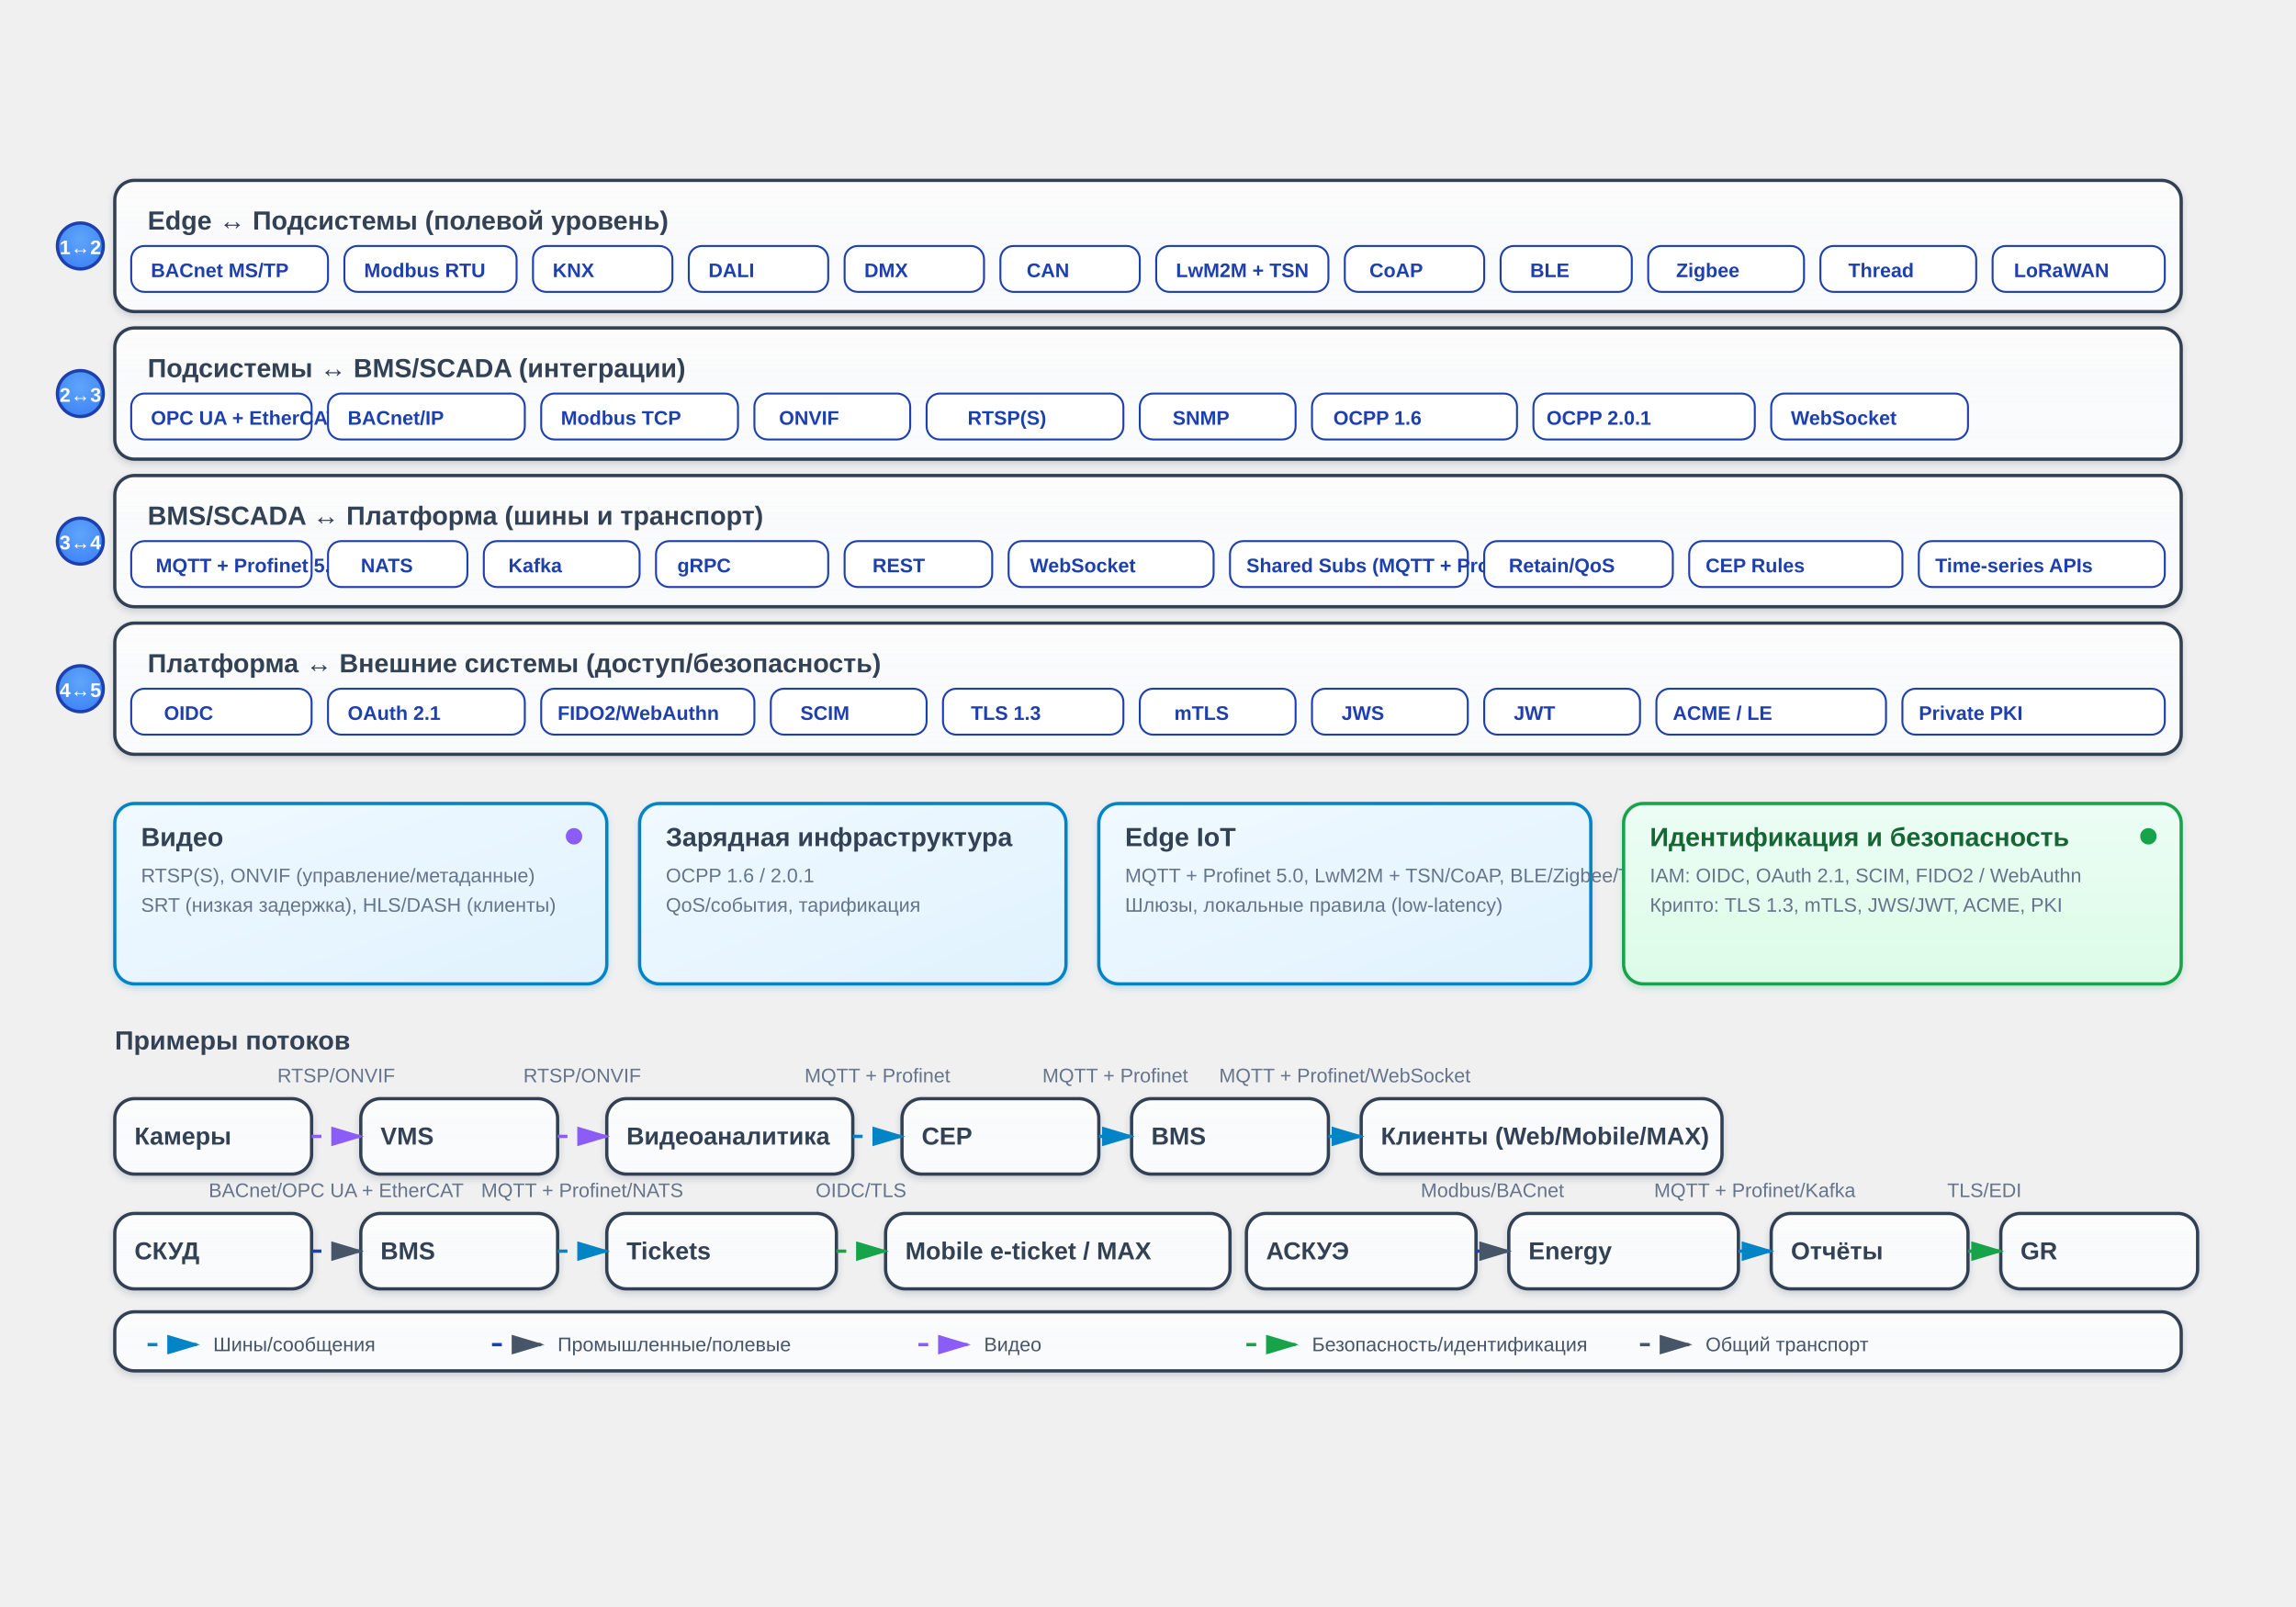
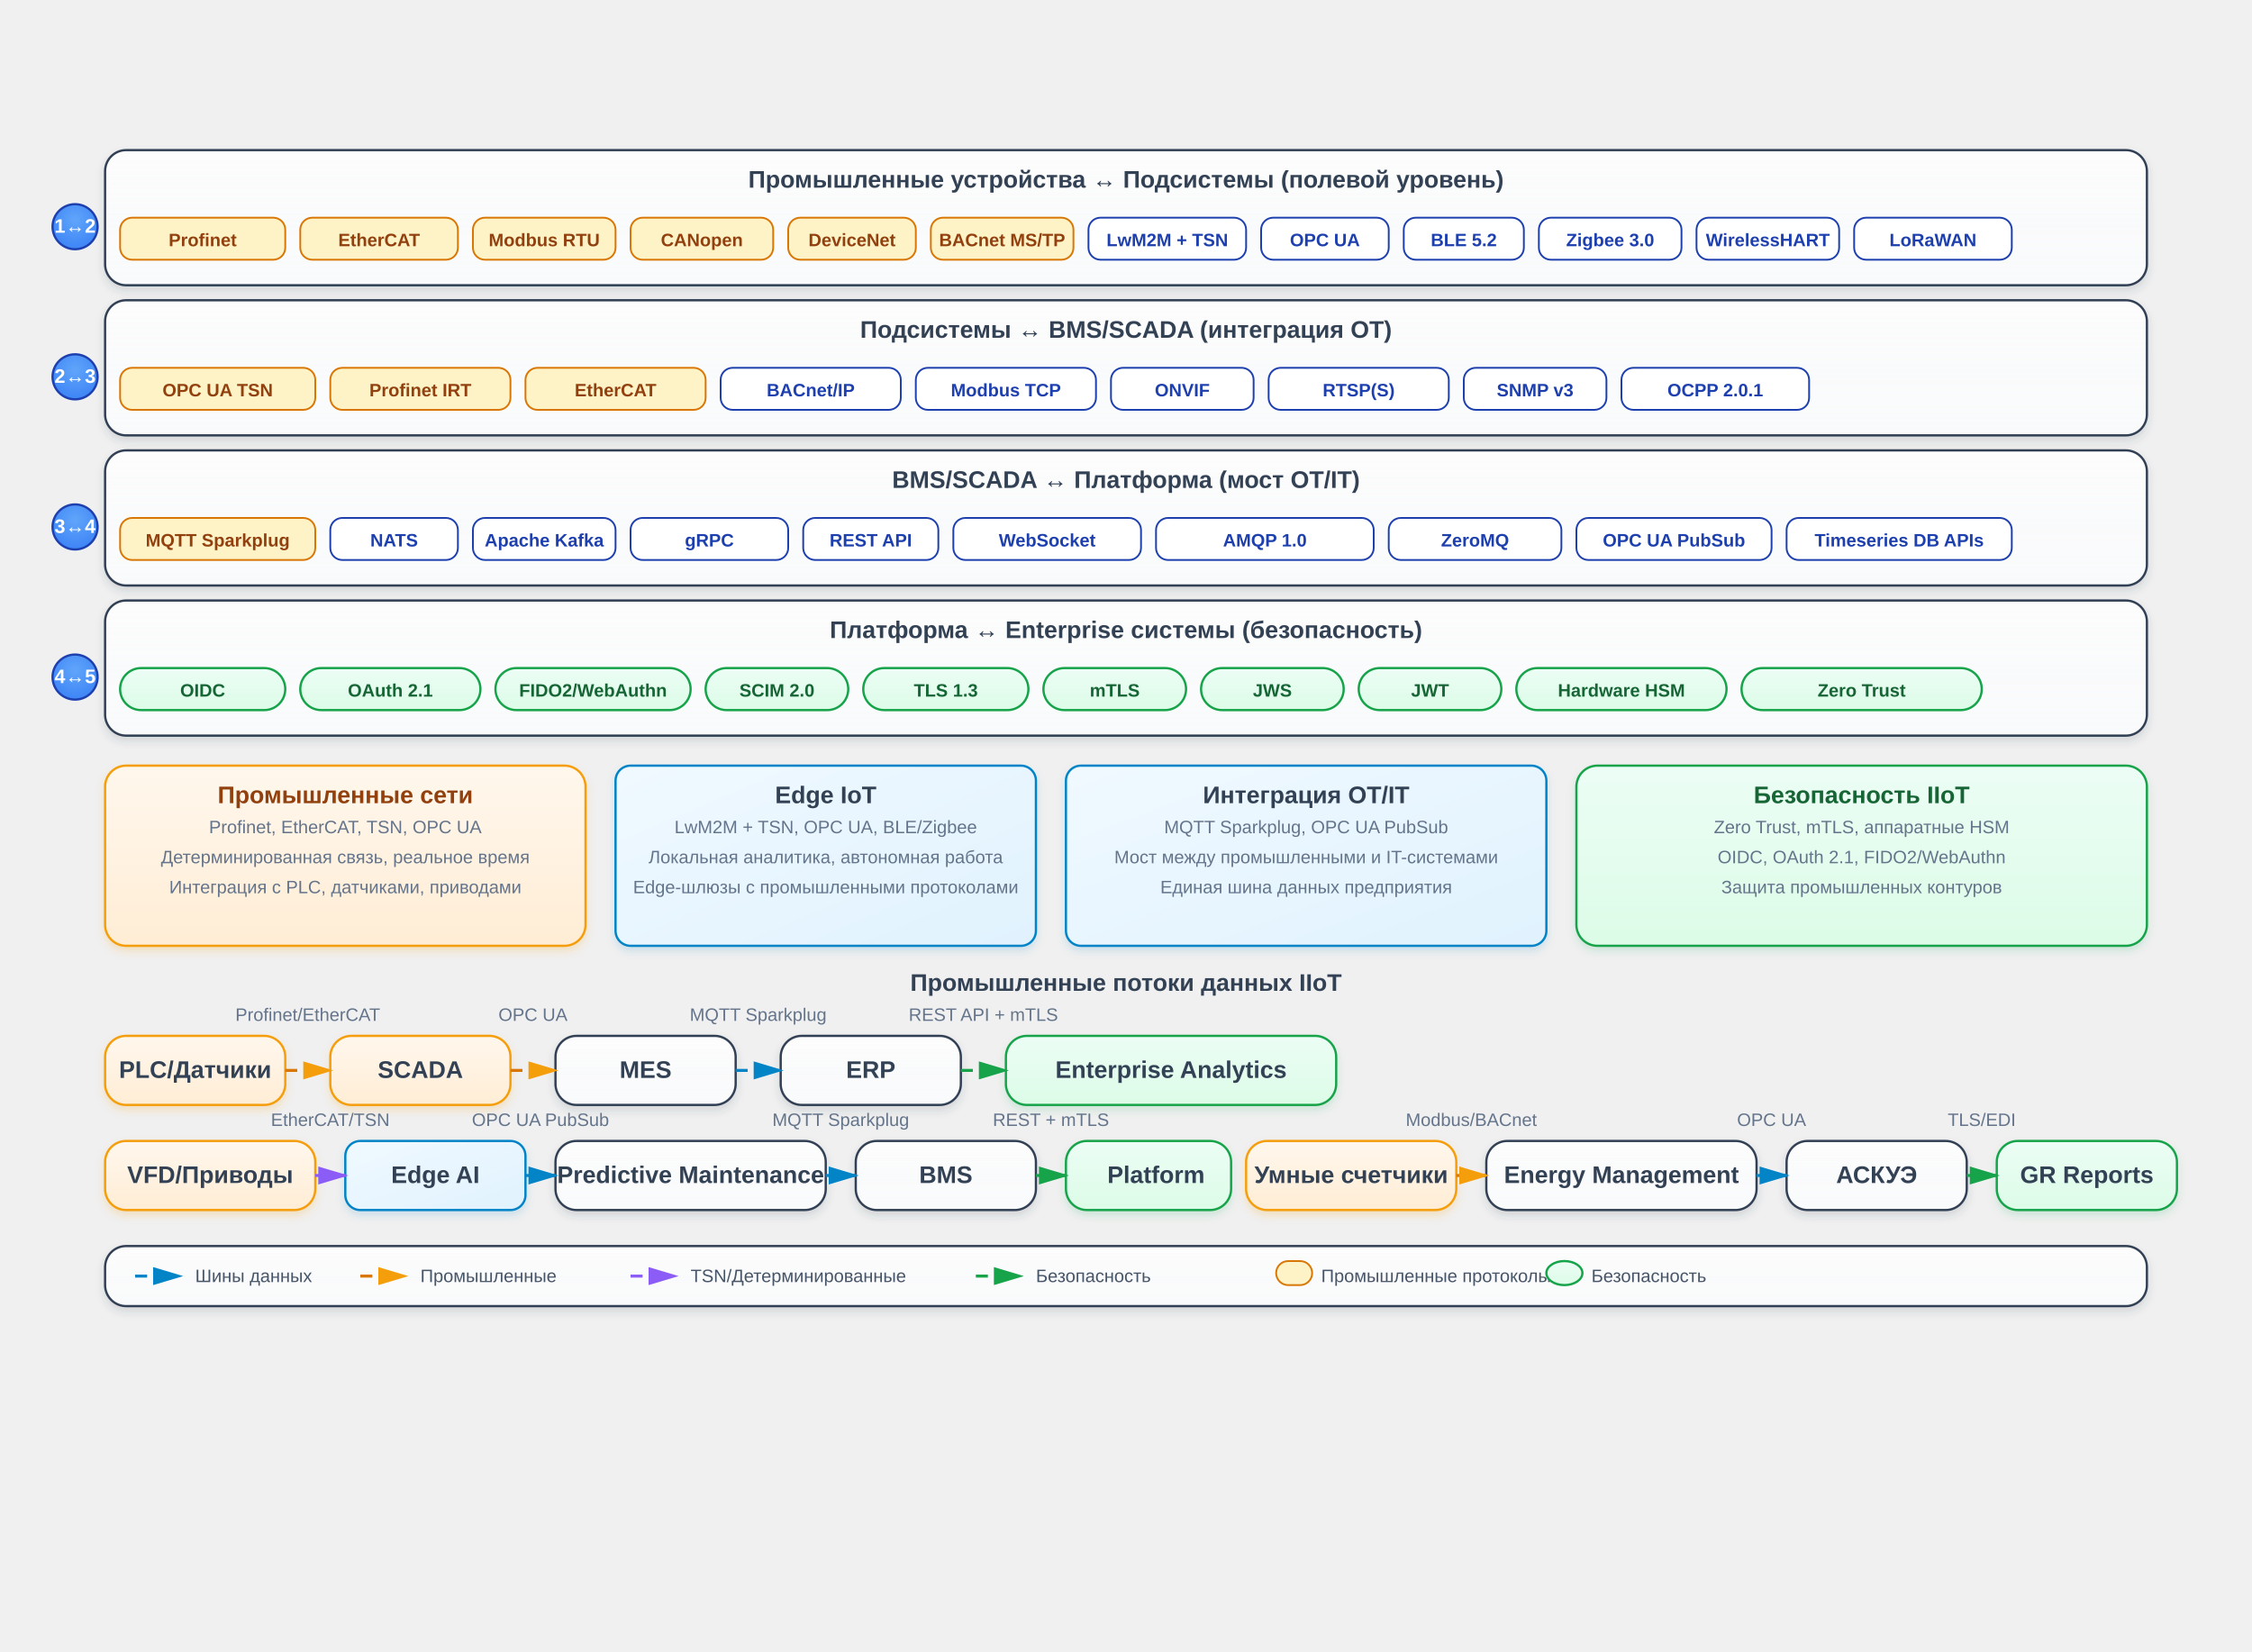
- <svg xmlns="http://www.w3.org/2000/svg" width="100%" height="auto" viewBox="0 0 1400 980" role="img" aria-labelledby="title desc">
+ <svg xmlns="http://www.w3.org/2000/svg" width="100%" height="auto" viewBox="0 0 1500 1100" role="img" aria-labelledby="title desc">
  <defs>
    <linearGradient id="panelGradient" x1="0" y1="0" x2="0" y2="1">
      <stop offset="0%" stop-color="#ffffff" stop-opacity="0.9" />
      <stop offset="100%" stop-color="#f8fafc" stop-opacity="1" />
    </linearGradient>
    <linearGradient id="sideGradient" x1="0" y1="0" x2="1" y2="1">
      <stop offset="0%" stop-color="#f0f9ff" />
      <stop offset="100%" stop-color="#e0f2fe" />
    </linearGradient>
    <linearGradient id="warnGradient" x1="0" y1="0" x2="0" y2="1">
      <stop offset="0%" stop-color="#fff7ed" />
-       <stop offset="100%" stop-color="#fef3c7" />
+       <stop offset="100%" stop-color="#ffedd5" />
    </linearGradient>
    <linearGradient id="successGradient" x1="0" y1="0" x2="0" y2="1">
      <stop offset="0%" stop-color="#ecfdf5" />
      <stop offset="100%" stop-color="#dcfce7" />
    </linearGradient>
    <filter id="shadow-neutral" x="-20%" y="-30%" width="140%" height="160%">
-       <feDropShadow dx="0" dy="2" stdDeviation="2" flood-color="#334155" flood-opacity="0.18" />
+       <feDropShadow dx="0" dy="3" stdDeviation="3" flood-color="#334155" flood-opacity="0.15" />
    </filter>
    <filter id="shadow-side" x="-20%" y="-30%" width="140%" height="160%">
-       <feDropShadow dx="0" dy="2" stdDeviation="2" flood-color="#0284c7" flood-opacity="0.18" />
+       <feDropShadow dx="0" dy="3" stdDeviation="3" flood-color="#0284c7" flood-opacity="0.15" />
    </filter>
    <filter id="shadow-warn" x="-20%" y="-30%" width="140%" height="160%">
-       <feDropShadow dx="0" dy="2" stdDeviation="2" flood-color="#f59e0b" flood-opacity="0.25" />
+       <feDropShadow dx="0" dy="3" stdDeviation="3" flood-color="#f59e0b" flood-opacity="0.2" />
    </filter>
    <filter id="shadow-success" x="-20%" y="-30%" width="140%" height="160%">
-       <feDropShadow dx="0" dy="2" stdDeviation="2" flood-color="#16a34a" flood-opacity="0.18" />
+       <feDropShadow dx="0" dy="3" stdDeviation="3" flood-color="#16a34a" flood-opacity="0.15" />
    </filter>
    <marker id="arrowhead" markerWidth="10" markerHeight="10" refX="9" refY="3" orient="auto">
      <polygon points="0 0, 10 3, 0 6" fill="#475569" />
    </marker>
    <marker id="blue-arrow" markerWidth="10" markerHeight="10" refX="9" refY="3" orient="auto">
      <polygon points="0 0, 10 3, 0 6" fill="#0284c7" />
    </marker>
    <marker id="green-arrow" markerWidth="10" markerHeight="10" refX="9" refY="3" orient="auto">
      <polygon points="0 0, 10 3, 0 6" fill="#16a34a" />
    </marker>
    <marker id="amber-arrow" markerWidth="10" markerHeight="10" refX="9" refY="3" orient="auto">
      <polygon points="0 0, 10 3, 0 6" fill="#f59e0b" />
    </marker>
    <marker id="purple-arrow" markerWidth="10" markerHeight="10" refX="9" refY="3" orient="auto">
      <polygon points="0 0, 10 3, 0 6" fill="#8b5cf6" />
    </marker>
-     <symbol id="badge" viewBox="0 0 30 30">
+     <symbol id="badge" viewBox="0 0 32 32">
      <defs>
        <radialGradient id="badgeGrad" cx="50%" cy="35%" r="70%">
          <stop offset="0%" stop-color="#60a5fa" />
          <stop offset="100%" stop-color="#3b82f6" />
        </radialGradient>
      </defs>
-       <circle cx="15" cy="15" r="14" fill="url(#badgeGrad)" stroke="#1e40af" stroke-width="2" />
+       <circle cx="16" cy="16" r="15" fill="url(#badgeGrad)" stroke="#1e40af" stroke-width="1.5" />
    </symbol>
  </defs>
  <style>
    .title { font: 700 24px "Segoe UI", Arial, sans-serif; fill: #1e293b; text-anchor: middle; }
    .section-t { font: 700 16px "Segoe UI", Arial, sans-serif; fill: #334155; }
-     .process-t { font: 600 15px "Segoe UI", Arial, sans-serif; fill: #334155; }
+     .process-t { font: 600 16px "Segoe UI", Arial, sans-serif; fill: #334155; }
    .detail-t { font: 12px "Segoe UI", Arial, sans-serif; fill: #64748b; }
    .legend-t { font: 12px "Segoe UI", Arial, sans-serif; fill: #475569; }

    .card { transition: transform 200ms ease, filter 200ms ease; }
-     .card:hover { transform: translateY(-2px); }
- 
-     .panel { fill: url(#panelGradient); stroke: #334155; stroke-width: 2; rx: 12; ry: 12; }
-     .side-panel { fill: url(#sideGradient); stroke: #0284c7; stroke-width: 2; rx: 12; ry: 12; }
-     .warn-panel { fill: url(#warnGradient); stroke: #f59e0b; stroke-width: 2; rx: 12; ry: 12; }
-     .success-panel { fill: url(#successGradient); stroke: #16a34a; stroke-width: 2; rx: 12; ry: 12; }
+     .card:hover { transform: translateY(-2px); filter: brightness(1.05); }
+ 
+     .panel { fill: url(#panelGradient); stroke: #334155; stroke-width: 1.5; rx: 14; ry: 14; }
+     .side-panel { fill: url(#sideGradient); stroke: #0284c7; stroke-width: 1.5; rx: 10; ry: 10; }
+     .warn-panel { fill: url(#warnGradient); stroke: #f59e0b; stroke-width: 1.5; rx: 14; ry: 14; }
+     .success-panel { fill: url(#successGradient); stroke: #16a34a; stroke-width: 1.5; rx: 14; ry: 14; }

    .chip { fill: #ffffff; stroke: #1e40af; stroke-width: 1.2; rx: 8; ry: 8; }
-     .chip-t { font: 600 12px "Segoe UI", Arial, sans-serif; fill: #1e40af; }
+     .chip-t { font: 600 12px "Segoe UI", Arial, sans-serif; fill: #1e40af; text-anchor: middle; }
+     .industrial-chip { fill: #fef3c7; stroke: #d97706; stroke-width: 1.2; rx: 8; ry: 8; }
+     .industrial-t { font: 600 12px "Segoe UI", Arial, sans-serif; fill: #92400e; text-anchor: middle; }

    .arrow { stroke: #475569; stroke-width: 2; fill: none; marker-end: url(#arrowhead); }
    .bus-arrow { stroke: #0284c7; stroke-width: 2; fill: none; marker-end: url(#blue-arrow); }
    .sec-arrow { stroke: #16a34a; stroke-width: 2; fill: none; marker-end: url(#green-arrow); }
-     .ind-arrow { stroke: #1e40af; stroke-width: 2; fill: none; marker-end: url(#arrowhead); stroke-dasharray: 6 6; }
-     .vid-arrow { stroke: #8b5cf6; stroke-width: 2; fill: none; marker-end: url(#purple-arrow); }
- 
-     .flow-anim { stroke-dasharray: 6 8; animation: flow 2.8s linear infinite; }
-     .flow-anim.fast { animation-duration: 1.8s; }
-     .pulse { transform-box: fill-box; animation: pulse 2.2s ease-in-out infinite; transform-origin: 50% 50%; }
-     .pop-in { animation: pop 480ms cubic-bezier(.2,.8,.2,1) both; }
+     .ind-arrow { stroke: #d97706; stroke-width: 2; fill: none; marker-end: url(#amber-arrow); stroke-dasharray: 6 6; }
+     .tsn-arrow { stroke: #8b5cf6; stroke-width: 2; fill: none; marker-end: url(#purple-arrow); }
+ 
+     .flow-anim { stroke-dasharray: 8 10; animation: flow 2.5s linear infinite; }
+     .flow-anim.fast { animation-duration: 1.5s; }
+     .pulse { transform-box: fill-box; animation: pulse 2s ease-in-out infinite; transform-origin: 50% 50%; }
+     .pop-in { animation: pop 500ms cubic-bezier(.2,.8,.2,1) both; }
    .blink { animation: blink 1.6s step-end infinite; }

-     @keyframes flow { to { stroke-dashoffset: -28; } }
-     @keyframes pulse { 0%,100%{opacity:.35;transform:scale(1)} 50%{opacity:.9;transform:scale(1.2)} }
-     @keyframes pop { 0%{opacity:0;transform:translateY(6px) scale(.95)} 100%{opacity:1;transform:translateY(0) scale(1)} }
+     @keyframes flow { to { stroke-dashoffset: -36; } }
+     @keyframes pulse { 0%,100%{opacity:.4;transform:scale(1)} 50%{opacity:1;transform:scale(1.15)} }
+     @keyframes pop { 0%{opacity:0;transform:translateY(8px) scale(.95)} 100%{opacity:1;transform:translateY(0) scale(1)} }
    @keyframes blink { 0%{opacity:0} 50%{opacity:1} 100%{opacity:0} }
    @media (prefers-reduced-motion: reduce) { .flow-anim, .pulse, .pop-in, .blink { animation: none !important; } }
  </style>
  <g class="card pop-in" style="animation-delay:.04s" aria-label="Edge ↔ Подсистемы">
-     <rect class="panel" x="70" y="110" width="1260" height="80" filter="url(#shadow-neutral)" />
-     <text x="90" y="140" class="section-t">Edge ↔ Подсистемы (полевой уровень)</text>
-     <g transform="translate(80,150)">
-       <rect class="chip" x="0" y="0" width="120" height="28" />
-       <text x="12" y="19" class="chip-t">BACnet MS/TP</text>
-       <rect class="chip" x="130" y="0" width="105" height="28" />
-       <text x="142" y="19" class="chip-t">Modbus RTU</text>
-       <rect class="chip" x="245" y="0" width="85" height="28" />
-       <text x="257" y="19" class="chip-t">KNX</text>
-       <rect class="chip" x="340" y="0" width="85" height="28" />
-       <text x="352" y="19" class="chip-t">DALI</text>
-       <rect class="chip" x="435" y="0" width="85" height="28" />
-       <text x="447" y="19" class="chip-t">DMX</text>
-       <rect class="chip" x="530" y="0" width="85" height="28" />
-       <text x="546" y="19" class="chip-t">CAN</text>
-       <rect class="chip" x="625" y="0" width="105" height="28" />
-       <text x="637" y="19" class="chip-t">LwM2M + TSN</text>
-       <rect class="chip" x="740" y="0" width="85" height="28" />
-       <text x="755" y="19" class="chip-t">CoAP</text>
-       <rect class="chip" x="835" y="0" width="80" height="28" />
-       <text x="853" y="19" class="chip-t">BLE</text>
-       <rect class="chip" x="925" y="0" width="95" height="28" />
-       <text x="942" y="19" class="chip-t">Zigbee</text>
-       <rect class="chip" x="1030" y="0" width="95" height="28" />
-       <text x="1047" y="19" class="chip-t">Thread</text>
-       <rect class="chip" x="1135" y="0" width="105" height="28" />
-       <text x="1148" y="19" class="chip-t">LoRaWAN</text>
+     <rect class="panel" x="70" y="100" width="1360" height="90" filter="url(#shadow-neutral)" />
+     <text x="750" y="125" class="section-t" text-anchor="middle">Промышленные устройства ↔ Подсистемы (полевой уровень)</text>
+     <g transform="translate(80,145)">
+       <rect class="industrial-chip" x="0" y="0" width="110" height="28" />
+       <text x="55" y="19" class="industrial-t">Profinet</text>
+       <rect class="industrial-chip" x="120" y="0" width="105" height="28" />
+       <text x="172.5" y="19" class="industrial-t">EtherCAT</text>
+       <rect class="industrial-chip" x="235" y="0" width="95" height="28" />
+       <text x="282.5" y="19" class="industrial-t">Modbus RTU</text>
+       <rect class="industrial-chip" x="340" y="0" width="95" height="28" />
+       <text x="387.5" y="19" class="industrial-t">CANopen</text>
+       <rect class="industrial-chip" x="445" y="0" width="85" height="28" />
+       <text x="487.5" y="19" class="industrial-t">DeviceNet</text>
+       <rect class="industrial-chip" x="540" y="0" width="95" height="28" />
+       <text x="587.5" y="19" class="industrial-t">BACnet MS/TP</text>
+       <rect class="chip" x="645" y="0" width="105" height="28" />
+       <text x="697.5" y="19" class="chip-t">LwM2M + TSN</text>
+       <rect class="chip" x="760" y="0" width="85" height="28" />
+       <text x="802.5" y="19" class="chip-t">OPC UA</text>
+       <rect class="chip" x="855" y="0" width="80" height="28" />
+       <text x="895" y="19" class="chip-t">BLE 5.2</text>
+       <rect class="chip" x="945" y="0" width="95" height="28" />
+       <text x="992.5" y="19" class="chip-t">Zigbee 3.0</text>
+       <rect class="chip" x="1050" y="0" width="95" height="28" />
+       <text x="1097.5" y="19" class="chip-t">WirelessHART</text>
+       <rect class="chip" x="1155" y="0" width="105" height="28" />
+       <text x="1207.5" y="19" class="chip-t">LoRaWAN</text>
    </g>
  </g>
  <g class="card pop-in" style="animation-delay:.08s" aria-label="Подсистемы ↔ BMS/SCADA">
-     <rect class="panel" x="70" y="200" width="1260" height="80" filter="url(#shadow-neutral)" />
-     <text x="90" y="230" class="section-t">Подсистемы ↔ BMS/SCADA (интеграции)</text>
-     <g transform="translate(80,240)">
-       <rect class="chip" x="0" y="0" width="110" height="28" />
-       <text x="12" y="19" class="chip-t">OPC UA + EtherCAT</text>
-       <rect class="chip" x="120" y="0" width="120" height="28" />
-       <text x="132" y="19" class="chip-t">BACnet/IP</text>
-       <rect class="chip" x="250" y="0" width="120" height="28" />
-       <text x="262" y="19" class="chip-t">Modbus TCP</text>
-       <rect class="chip" x="380" y="0" width="95" height="28" />
-       <text x="395" y="19" class="chip-t">ONVIF</text>
-       <rect class="chip" x="485" y="0" width="120" height="28" />
-       <text x="510" y="19" class="chip-t">RTSP(S)</text>
-       <rect class="chip" x="615" y="0" width="95" height="28" />
-       <text x="635" y="19" class="chip-t">SNMP</text>
-       <rect class="chip" x="720" y="0" width="125" height="28" />
-       <text x="733" y="19" class="chip-t">OCPP 1.6</text>
-       <rect class="chip" x="855" y="0" width="135" height="28" />
-       <text x="863" y="19" class="chip-t">OCPP 2.0.1</text>
-       <rect class="chip" x="1000" y="0" width="120" height="28" />
-       <text x="1012" y="19" class="chip-t">WebSocket</text>
+     <rect class="panel" x="70" y="200" width="1360" height="90" filter="url(#shadow-neutral)" />
+     <text x="750" y="225" class="section-t" text-anchor="middle">Подсистемы ↔ BMS/SCADA (интеграция OT)</text>
+     <g transform="translate(80,245)">
+       <rect class="industrial-chip" x="0" y="0" width="130" height="28" />
+       <text x="65" y="19" class="industrial-t">OPC UA TSN</text>
+       <rect class="industrial-chip" x="140" y="0" width="120" height="28" />
+       <text x="200" y="19" class="industrial-t">Profinet IRT</text>
+       <rect class="industrial-chip" x="270" y="0" width="120" height="28" />
+       <text x="330" y="19" class="industrial-t">EtherCAT</text>
+       <rect class="chip" x="400" y="0" width="120" height="28" />
+       <text x="460" y="19" class="chip-t">BACnet/IP</text>
+       <rect class="chip" x="530" y="0" width="120" height="28" />
+       <text x="590" y="19" class="chip-t">Modbus TCP</text>
+       <rect class="chip" x="660" y="0" width="95" height="28" />
+       <text x="707.5" y="19" class="chip-t">ONVIF</text>
+       <rect class="chip" x="765" y="0" width="120" height="28" />
+       <text x="825" y="19" class="chip-t">RTSP(S)</text>
+       <rect class="chip" x="895" y="0" width="95" height="28" />
+       <text x="942.5" y="19" class="chip-t">SNMP v3</text>
+       <rect class="chip" x="1000" y="0" width="125" height="28" />
+       <text x="1062.5" y="19" class="chip-t">OCPP 2.0.1</text>
    </g>
  </g>
  <g class="card pop-in" style="animation-delay:.12s" aria-label="BMS ↔ Платформа">
-     <rect class="panel" x="70" y="290" width="1260" height="80" filter="url(#shadow-neutral)" />
-     <text x="90" y="320" class="section-t">BMS/SCADA ↔ Платформа (шины и транспорт)</text>
-     <g transform="translate(80,330)">
-       <rect class="chip" x="0" y="0" width="110" height="28" />
-       <text x="15" y="19" class="chip-t">MQTT + Profinet 5.0</text>
-       <rect class="chip" x="120" y="0" width="85" height="28" />
-       <text x="140" y="19" class="chip-t">NATS</text>
-       <rect class="chip" x="215" y="0" width="95" height="28" />
-       <text x="230" y="19" class="chip-t">Kafka</text>
-       <rect class="chip" x="320" y="0" width="105" height="28" />
-       <text x="333" y="19" class="chip-t">gRPC</text>
-       <rect class="chip" x="435" y="0" width="90" height="28" />
-       <text x="452" y="19" class="chip-t">REST</text>
-       <rect class="chip" x="535" y="0" width="125" height="28" />
-       <text x="548" y="19" class="chip-t">WebSocket</text>
-       <rect class="chip" x="670" y="0" width="145" height="28" />
-       <text x="680" y="19" class="chip-t">Shared Subs (MQTT + Profinet)</text>
-       <rect class="chip" x="825" y="0" width="115" height="28" />
-       <text x="840" y="19" class="chip-t">Retain/QoS</text>
-       <rect class="chip" x="950" y="0" width="130" height="28" />
-       <text x="960" y="19" class="chip-t">CEP Rules</text>
-       <rect class="chip" x="1090" y="0" width="150" height="28" />
-       <text x="1100" y="19" class="chip-t">Time-series APIs</text>
+     <rect class="panel" x="70" y="300" width="1360" height="90" filter="url(#shadow-neutral)" />
+     <text x="750" y="325" class="section-t" text-anchor="middle">BMS/SCADA ↔ Платформа (мост OT/IT)</text>
+     <g transform="translate(80,345)">
+       <rect class="industrial-chip" x="0" y="0" width="130" height="28" />
+       <text x="65" y="19" class="industrial-t">MQTT Sparkplug</text>
+       <rect class="chip" x="140" y="0" width="85" height="28" />
+       <text x="182.5" y="19" class="chip-t">NATS</text>
+       <rect class="chip" x="235" y="0" width="95" height="28" />
+       <text x="282.5" y="19" class="chip-t">Apache Kafka</text>
+       <rect class="chip" x="340" y="0" width="105" height="28" />
+       <text x="392.5" y="19" class="chip-t">gRPC</text>
+       <rect class="chip" x="455" y="0" width="90" height="28" />
+       <text x="500" y="19" class="chip-t">REST API</text>
+       <rect class="chip" x="555" y="0" width="125" height="28" />
+       <text x="617.5" y="19" class="chip-t">WebSocket</text>
+       <rect class="chip" x="690" y="0" width="145" height="28" />
+       <text x="762.5" y="19" class="chip-t">AMQP 1.0</text>
+       <rect class="chip" x="845" y="0" width="115" height="28" />
+       <text x="902.5" y="19" class="chip-t">ZeroMQ</text>
+       <rect class="chip" x="970" y="0" width="130" height="28" />
+       <text x="1035" y="19" class="chip-t">OPC UA PubSub</text>
+       <rect class="chip" x="1110" y="0" width="150" height="28" />
+       <text x="1185" y="19" class="chip-t">Timeseries DB APIs</text>
    </g>
  </g>
  <g class="card pop-in" style="animation-delay:.16s" aria-label="Платформа ↔ Внешние системы">
-     <rect class="panel" x="70" y="380" width="1260" height="80" filter="url(#shadow-neutral)" />
-     <text x="90" y="410" class="section-t">Платформа ↔ Внешние системы (доступ/безопасность)</text>
-     <g transform="translate(80,420)">
-       <rect class="chip" x="0" y="0" width="110" height="28" />
-       <text x="20" y="19" class="chip-t">OIDC</text>
-       <rect class="chip" x="120" y="0" width="120" height="28" />
-       <text x="132" y="19" class="chip-t">OAuth 2.1</text>
-       <rect class="chip" x="250" y="0" width="130" height="28" />
-       <text x="260" y="19" class="chip-t">FIDO2/WebAuthn</text>
-       <rect class="chip" x="390" y="0" width="95" height="28" />
-       <text x="408" y="19" class="chip-t">SCIM</text>
-       <rect class="chip" x="495" y="0" width="110" height="28" />
-       <text x="512" y="19" class="chip-t">TLS 1.3</text>
-       <rect class="chip" x="615" y="0" width="95" height="28" />
-       <text x="636" y="19" class="chip-t">mTLS</text>
-       <rect class="chip" x="720" y="0" width="95" height="28" />
-       <text x="738" y="19" class="chip-t">JWS</text>
-       <rect class="chip" x="825" y="0" width="95" height="28" />
-       <text x="843" y="19" class="chip-t">JWT</text>
-       <rect class="chip" x="930" y="0" width="140" height="28" />
-       <text x="940" y="19" class="chip-t">ACME / LE</text>
-       <rect class="chip" x="1080" y="0" width="160" height="28" />
-       <text x="1090" y="19" class="chip-t">Private PKI</text>
+     <rect class="panel" x="70" y="400" width="1360" height="90" filter="url(#shadow-neutral)" />
+     <text x="750" y="425" class="section-t" text-anchor="middle">Платформа ↔ Enterprise системы (безопасность)</text>
+     <g transform="translate(80,445)">
+       <rect class="success-panel" x="0" y="0" width="110" height="28" />
+       <text x="55" y="19" class="chip-t" style="fill:#166534">OIDC</text>
+       <rect class="success-panel" x="120" y="0" width="120" height="28" />
+       <text x="180" y="19" class="chip-t" style="fill:#166534">OAuth 2.1</text>
+       <rect class="success-panel" x="250" y="0" width="130" height="28" />
+       <text x="315" y="19" class="chip-t" style="fill:#166534">FIDO2/WebAuthn</text>
+       <rect class="success-panel" x="390" y="0" width="95" height="28" />
+       <text x="437.5" y="19" class="chip-t" style="fill:#166534">SCIM 2.0</text>
+       <rect class="success-panel" x="495" y="0" width="110" height="28" />
+       <text x="550" y="19" class="chip-t" style="fill:#166534">TLS 1.3</text>
+       <rect class="success-panel" x="615" y="0" width="95" height="28" />
+       <text x="662.5" y="19" class="chip-t" style="fill:#166534">mTLS</text>
+       <rect class="success-panel" x="720" y="0" width="95" height="28" />
+       <text x="767.5" y="19" class="chip-t" style="fill:#166534">JWS</text>
+       <rect class="success-panel" x="825" y="0" width="95" height="28" />
+       <text x="872.5" y="19" class="chip-t" style="fill:#166534">JWT</text>
+       <rect class="success-panel" x="930" y="0" width="140" height="28" />
+       <text x="1000" y="19" class="chip-t" style="fill:#166534">Hardware HSM</text>
+       <rect class="success-panel" x="1080" y="0" width="160" height="28" />
+       <text x="1160" y="19" class="chip-t" style="fill:#166534">Zero Trust</text>
    </g>
  </g>
  <g id="side-families" class="pop-in" style="animation-delay:.18s">
-     <g transform="translate(70,490)">
-       <rect class="side-panel" x="0" y="0" width="300" height="110" filter="url(#shadow-side)" />
-       <text x="16" y="26" class="section-t">Видео</text>
-       <text x="16" y="48" class="detail-t">RTSP(S), ONVIF (управление/метаданные)</text>
-       <text x="16" y="66" class="detail-t">SRT (низкая задержка), HLS/DASH (клиенты)</text>
-       <circle cx="280" cy="20" r="5" fill="#8b5cf6" class="pulse" />
-     </g>
-     <g transform="translate(390,490)">
-       <rect class="side-panel" x="0" y="0" width="260" height="110" filter="url(#shadow-side)" />
-       <text x="16" y="26" class="section-t">Зарядная инфраструктура</text>
-       <text x="16" y="48" class="detail-t">OCPP 1.6 / 2.0.1</text>
-       <text x="16" y="66" class="detail-t">QoS/события, тарификация</text>
-     </g>
-     <g transform="translate(670,490)">
-       <rect class="side-panel" x="0" y="0" width="300" height="110" filter="url(#shadow-side)" />
-       <text x="16" y="26" class="section-t">Edge IoT</text>
-       <text x="16" y="48" class="detail-t">MQTT + Profinet 5.0, LwM2M + TSN/CoAP, BLE/Zigbee/Thread</text>
-       <text x="16" y="66" class="detail-t">Шлюзы, локальные правила (low-latency)</text>
-     </g>
-     <g transform="translate(990,490)">
-       <rect class="success-panel" x="0" y="0" width="340" height="110" filter="url(#shadow-success)" />
-       <text x="16" y="26" class="section-t" style="fill:#166534">Идентификация и безопасность</text>
-       <text x="16" y="48" class="detail-t">IAM: OIDC, OAuth 2.1, SCIM, FIDO2 / WebAuthn</text>
-       <text x="16" y="66" class="detail-t">Крипто: TLS 1.3, mTLS, JWS/JWT, ACME, PKI</text>
-       <circle cx="320" cy="20" r="5" fill="#16a34a" class="blink" />
+     <g class="card">
+       <rect class="warn-panel" x="70" y="510" width="320" height="120" filter="url(#shadow-warn)" />
+       <text x="230" y="535" class="section-t" text-anchor="middle" style="fill:#92400e">Промышленные сети</text>
+       <text x="230" y="555" class="detail-t" text-anchor="middle">Profinet, EtherCAT, TSN, OPC UA</text>
+       <text x="230" y="575" class="detail-t" text-anchor="middle">Детерминированная связь, реальное время</text>
+       <text x="230" y="595" class="detail-t" text-anchor="middle">Интеграция с PLC, датчиками, приводами</text>
+     </g>
+     <g class="card">
+       <rect class="side-panel" x="410" y="510" width="280" height="120" filter="url(#shadow-side)" />
+       <text x="550" y="535" class="section-t" text-anchor="middle">Edge IoT</text>
+       <text x="550" y="555" class="detail-t" text-anchor="middle">LwM2M + TSN, OPC UA, BLE/Zigbee</text>
+       <text x="550" y="575" class="detail-t" text-anchor="middle">Локальная аналитика, автономная работа</text>
+       <text x="550" y="595" class="detail-t" text-anchor="middle">Edge-шлюзы с промышленными протоколами</text>
+     </g>
+     <g class="card">
+       <rect class="side-panel" x="710" y="510" width="320" height="120" filter="url(#shadow-side)" />
+       <text x="870" y="535" class="section-t" text-anchor="middle">Интеграция OT/IT</text>
+       <text x="870" y="555" class="detail-t" text-anchor="middle">MQTT Sparkplug, OPC UA PubSub</text>
+       <text x="870" y="575" class="detail-t" text-anchor="middle">Мост между промышленными и IT-системами</text>
+       <text x="870" y="595" class="detail-t" text-anchor="middle">Единая шина данных предприятия</text>
+     </g>
+     <g class="card">
+       <rect class="success-panel" x="1050" y="510" width="380" height="120" filter="url(#shadow-success)" />
+       <text x="1240" y="535" class="section-t" text-anchor="middle" style="fill:#166534">Безопасность IIoT</text>
+       <text x="1240" y="555" class="detail-t" text-anchor="middle">Zero Trust, mTLS, аппаратные HSM</text>
+       <text x="1240" y="575" class="detail-t" text-anchor="middle">OIDC, OAuth 2.1, FIDO2/WebAuthn</text>
+       <text x="1240" y="595" class="detail-t" text-anchor="middle">Защита промышленных контуров</text>
    </g>
  </g>
  <g id="flows" class="pop-in" style="animation-delay:.22s" aria-label="Примеры потоков данных">
-     <text x="70" y="640" class="section-t">Примеры потоков</text>
-     <g transform="translate(70,670)">
-       <rect class="panel" x="0" y="0" width="120" height="46" filter="url(#shadow-neutral)" />
-       <text x="12" y="28" class="process-t">Камеры</text>
-       <rect class="panel" x="150" y="0" width="120" height="46" filter="url(#shadow-neutral)" />
-       <text x="162" y="28" class="process-t">VMS</text>
-       <rect class="panel" x="300" y="0" width="150" height="46" filter="url(#shadow-neutral)" />
-       <text x="312" y="28" class="process-t">Видеоаналитика</text>
-       <rect class="panel" x="480" y="0" width="120" height="46" filter="url(#shadow-neutral)" />
-       <text x="492" y="28" class="process-t">CEP</text>
-       <rect class="panel" x="620" y="0" width="120" height="46" filter="url(#shadow-neutral)" />
-       <text x="632" y="28" class="process-t">BMS</text>
-       <rect class="panel" x="760" y="0" width="220" height="46" filter="url(#shadow-neutral)" />
-       <text x="772" y="28" class="process-t">Клиенты (Web/Mobile/MAX)</text>
-       <path class="vid-arrow flow-anim" d="M120,23 L150,23" />
-       <path class="vid-arrow flow-anim" d="M270,23 L300,23" />
-       <path class="bus-arrow flow-anim" d="M450,23 L480,23" />
-       <path class="bus-arrow flow-anim" d="M600,23 L620,23" />
-       <path class="bus-arrow flow-anim" d="M740,23 L760,23" />
-       <text x="135" y="-10" class="detail-t" text-anchor="middle">RTSP/ONVIF</text>
-       <text x="285" y="-10" class="detail-t" text-anchor="middle">RTSP/ONVIF</text>
-       <text x="465" y="-10" class="detail-t" text-anchor="middle">MQTT + Profinet</text>
-       <text x="610" y="-10" class="detail-t" text-anchor="middle">MQTT + Profinet</text>
-       <text x="750" y="-10" class="detail-t" text-anchor="middle">MQTT + Profinet/WebSocket</text>
-     </g>
-     <g transform="translate(70,740)">
-       <rect class="panel" x="0" y="0" width="120" height="46" filter="url(#shadow-neutral)" />
-       <text x="12" y="28" class="process-t">СКУД</text>
-       <rect class="panel" x="150" y="0" width="120" height="46" filter="url(#shadow-neutral)" />
-       <text x="162" y="28" class="process-t">BMS</text>
-       <rect class="panel" x="300" y="0" width="140" height="46" filter="url(#shadow-neutral)" />
-       <text x="312" y="28" class="process-t">Tickets</text>
-       <rect class="panel" x="470" y="0" width="210" height="46" filter="url(#shadow-neutral)" />
-       <text x="482" y="28" class="process-t">Mobile e-ticket / MAX</text>
+     <text x="750" y="660" class="section-t" text-anchor="middle">Промышленные потоки данных IIoT</text>
+     <g transform="translate(70,690)">
+       <rect class="warn-panel" x="0" y="0" width="120" height="46" filter="url(#shadow-warn)" />
+       <text x="60" y="28" class="process-t" text-anchor="middle">PLC/Датчики</text>
+       <rect class="warn-panel" x="150" y="0" width="120" height="46" filter="url(#shadow-warn)" />
+       <text x="210" y="28" class="process-t" text-anchor="middle">SCADA</text>
+       <rect class="panel" x="300" y="0" width="120" height="46" filter="url(#shadow-neutral)" />
+       <text x="360" y="28" class="process-t" text-anchor="middle">MES</text>
+       <rect class="panel" x="450" y="0" width="120" height="46" filter="url(#shadow-neutral)" />
+       <text x="510" y="28" class="process-t" text-anchor="middle">ERP</text>
+       <rect class="success-panel" x="600" y="0" width="220" height="46" filter="url(#shadow-success)" />
+       <text x="710" y="28" class="process-t" text-anchor="middle">Enterprise Analytics</text>
      <path class="ind-arrow flow-anim" d="M120,23 L150,23" />
-       <path class="bus-arrow flow-anim" d="M270,23 L300,23" />
-       <path class="sec-arrow flow-anim" d="M440,23 L470,23" />
-       <text x="135" y="-10" class="detail-t" text-anchor="middle">BACnet/OPC UA + EtherCAT</text>
-       <text x="285" y="-10" class="detail-t" text-anchor="middle">MQTT + Profinet/NATS</text>
-       <text x="455" y="-10" class="detail-t" text-anchor="middle">OIDC/TLS</text>
-     </g>
-     <g transform="translate(760,740)">
-       <rect class="panel" x="0" y="0" width="140" height="46" filter="url(#shadow-neutral)" />
-       <text x="12" y="28" class="process-t">АСКУЭ</text>
-       <rect class="panel" x="160" y="0" width="140" height="46" filter="url(#shadow-neutral)" />
-       <text x="172" y="28" class="process-t">Energy</text>
-       <rect class="panel" x="320" y="0" width="120" height="46" filter="url(#shadow-neutral)" />
-       <text x="332" y="28" class="process-t">Отчёты</text>
-       <rect class="panel" x="460" y="0" width="120" height="46" filter="url(#shadow-neutral)" />
-       <text x="472" y="28" class="process-t">GR</text>
+       <path class="ind-arrow flow-anim" d="M270,23 L300,23" />
+       <path class="bus-arrow flow-anim" d="M420,23 L450,23" />
+       <path class="sec-arrow flow-anim" d="M570,23 L600,23" />
+       <text x="135" y="-10" class="detail-t" text-anchor="middle">Profinet/EtherCAT</text>
+       <text x="285" y="-10" class="detail-t" text-anchor="middle">OPC UA</text>
+       <text x="435" y="-10" class="detail-t" text-anchor="middle">MQTT Sparkplug</text>
+       <text x="585" y="-10" class="detail-t" text-anchor="middle">REST API + mTLS</text>
+     </g>
+     <g transform="translate(70,760)">
+       <rect class="warn-panel" x="0" y="0" width="140" height="46" filter="url(#shadow-warn)" />
+       <text x="70" y="28" class="process-t" text-anchor="middle">VFD/Приводы</text>
+       <rect class="side-panel" x="160" y="0" width="120" height="46" filter="url(#shadow-side)" />
+       <text x="220" y="28" class="process-t" text-anchor="middle">Edge AI</text>
+       <rect class="panel" x="300" y="0" width="180" height="46" filter="url(#shadow-neutral)" />
+       <text x="390" y="28" class="process-t" text-anchor="middle">Predictive Maintenance</text>
+       <rect class="panel" x="500" y="0" width="120" height="46" filter="url(#shadow-neutral)" />
+       <text x="560" y="28" class="process-t" text-anchor="middle">BMS</text>
+       <rect class="success-panel" x="640" y="0" width="110" height="46" filter="url(#shadow-success)" />
+       <text x="700" y="28" class="process-t" text-anchor="middle">Platform</text>
+       <path class="tsn-arrow flow-anim" d="M140,23 L160,23" />
+       <path class="bus-arrow flow-anim" d="M280,23 L300,23" />
+       <path class="bus-arrow flow-anim" d="M480,23 L500,23" />
+       <path class="sec-arrow flow-anim" d="M620,23 L640,23" />
+       <text x="150" y="-10" class="detail-t" text-anchor="middle">EtherCAT/TSN</text>
+       <text x="290" y="-10" class="detail-t" text-anchor="middle">OPC UA PubSub</text>
+       <text x="490" y="-10" class="detail-t" text-anchor="middle">MQTT Sparkplug</text>
+       <text x="630" y="-10" class="detail-t" text-anchor="middle">REST + mTLS</text>
+     </g>
+     <g transform="translate(830,760)">
+       <rect class="warn-panel" x="0" y="0" width="140" height="46" filter="url(#shadow-warn)" />
+       <text x="70" y="28" class="process-t" text-anchor="middle">Умные счетчики</text>
+       <rect class="panel" x="160" y="0" width="180" height="46" filter="url(#shadow-neutral)" />
+       <text x="250" y="28" class="process-t" text-anchor="middle">Energy Management</text>
+       <rect class="panel" x="360" y="0" width="120" height="46" filter="url(#shadow-neutral)" />
+       <text x="420" y="28" class="process-t" text-anchor="middle">АСКУЭ</text>
+       <rect class="success-panel" x="500" y="0" width="120" height="46" filter="url(#shadow-success)" />
+       <text x="560" y="28" class="process-t" text-anchor="middle">GR Reports</text>
      <path class="ind-arrow flow-anim" d="M140,23 L160,23" />
-       <path class="bus-arrow flow-anim" d="M300,23 L320,23" />
-       <path class="sec-arrow flow-anim" d="M440,23 L460,23" />
+       <path class="bus-arrow flow-anim" d="M340,23 L360,23" />
+       <path class="sec-arrow flow-anim" d="M480,23 L500,23" />
      <text x="150" y="-10" class="detail-t" text-anchor="middle">Modbus/BACnet</text>
-       <text x="310" y="-10" class="detail-t" text-anchor="middle">MQTT + Profinet/Kafka</text>
-       <text x="450" y="-10" class="detail-t" text-anchor="middle">TLS/EDI</text>
+       <text x="350" y="-10" class="detail-t" text-anchor="middle">OPC UA</text>
+       <text x="490" y="-10" class="detail-t" text-anchor="middle">TLS/EDI</text>
    </g>
  </g>
  <g id="legend" class="pop-in" style="animation-delay:.24s" aria-label="Легенда">
-     <rect class="panel" x="70" y="800" width="1260" height="36" filter="url(#shadow-neutral)" />
-     <line x1="90" y1="820" x2="120" y2="820" class="bus-arrow flow-anim" />
-     <text x="130" y="824" class="legend-t">Шины/сообщения</text>
-     <line x1="300" y1="820" x2="330" y2="820" class="ind-arrow flow-anim" />
-     <text x="340" y="824" class="legend-t">Промышленные/полевые</text>
-     <line x1="560" y1="820" x2="590" y2="820" class="vid-arrow flow-anim" />
-     <text x="600" y="824" class="legend-t">Видео</text>
-     <line x1="760" y1="820" x2="790" y2="820" class="sec-arrow flow-anim" />
-     <text x="800" y="824" class="legend-t">Безопасность/идентификация</text>
-     <line x1="1000" y1="820" x2="1030" y2="820" class="arrow flow-anim" />
-     <text x="1040" y="824" class="legend-t">Общий транспорт</text>
+     <rect class="panel" x="70" y="830" width="1360" height="40" filter="url(#shadow-neutral)" />
+     <line x1="90" y1="850" x2="120" y2="850" class="bus-arrow flow-anim" />
+     <text x="130" y="854" class="legend-t">Шины данных</text>
+     <line x1="240" y1="850" x2="270" y2="850" class="ind-arrow flow-anim" />
+     <text x="280" y="854" class="legend-t">Промышленные</text>
+     <line x1="420" y1="850" x2="450" y2="850" class="tsn-arrow flow-anim" />
+     <text x="460" y="854" class="legend-t">TSN/Детерминированные</text>
+     <line x1="650" y1="850" x2="680" y2="850" class="sec-arrow flow-anim" />
+     <text x="690" y="854" class="legend-t">Безопасность</text>
+     <rect class="industrial-chip" x="850" y="840" width="24" height="16" />
+     <text x="880" y="854" class="legend-t">Промышленные протоколы</text>
+     <rect class="success-panel" x="1030" y="840" width="24" height="16" />
+     <text x="1060" y="854" class="legend-t">Безопасность</text>
  </g>
  <g class="pop-in" style="animation-delay:.02s">
-     <use href="#badge" x="34" y="135" width="30" height="30" />
-     <text x="49" y="155" style="font:700 12px Arial; fill:#fff; text-anchor:middle;">1↔2</text>
+     <use href="#badge" x="34" y="135" width="32" height="32" />
+     <text x="50" y="155" style="font:700 13px Arial; fill:#fff; text-anchor:middle;">1↔2</text>
  </g>
  <g class="pop-in" style="animation-delay:.06s">
-     <use href="#badge" x="34" y="225" width="30" height="30" />
-     <text x="49" y="245" style="font:700 12px Arial; fill:#fff; text-anchor:middle;">2↔3</text>
+     <use href="#badge" x="34" y="235" width="32" height="32" />
+     <text x="50" y="255" style="font:700 13px Arial; fill:#fff; text-anchor:middle;">2↔3</text>
  </g>
  <g class="pop-in" style="animation-delay:.10s">
-     <use href="#badge" x="34" y="315" width="30" height="30" />
-     <text x="49" y="335" style="font:700 12px Arial; fill:#fff; text-anchor:middle;">3↔4</text>
+     <use href="#badge" x="34" y="335" width="32" height="32" />
+     <text x="50" y="355" style="font:700 13px Arial; fill:#fff; text-anchor:middle;">3↔4</text>
  </g>
  <g class="pop-in" style="animation-delay:.14s">
-     <use href="#badge" x="34" y="405" width="30" height="30" />
-     <text x="49" y="425" style="font:700 12px Arial; fill:#fff; text-anchor:middle;">4↔5</text>
+     <use href="#badge" x="34" y="435" width="32" height="32" />
+     <text x="50" y="455" style="font:700 13px Arial; fill:#fff; text-anchor:middle;">4↔5</text>
  </g>
</svg>
